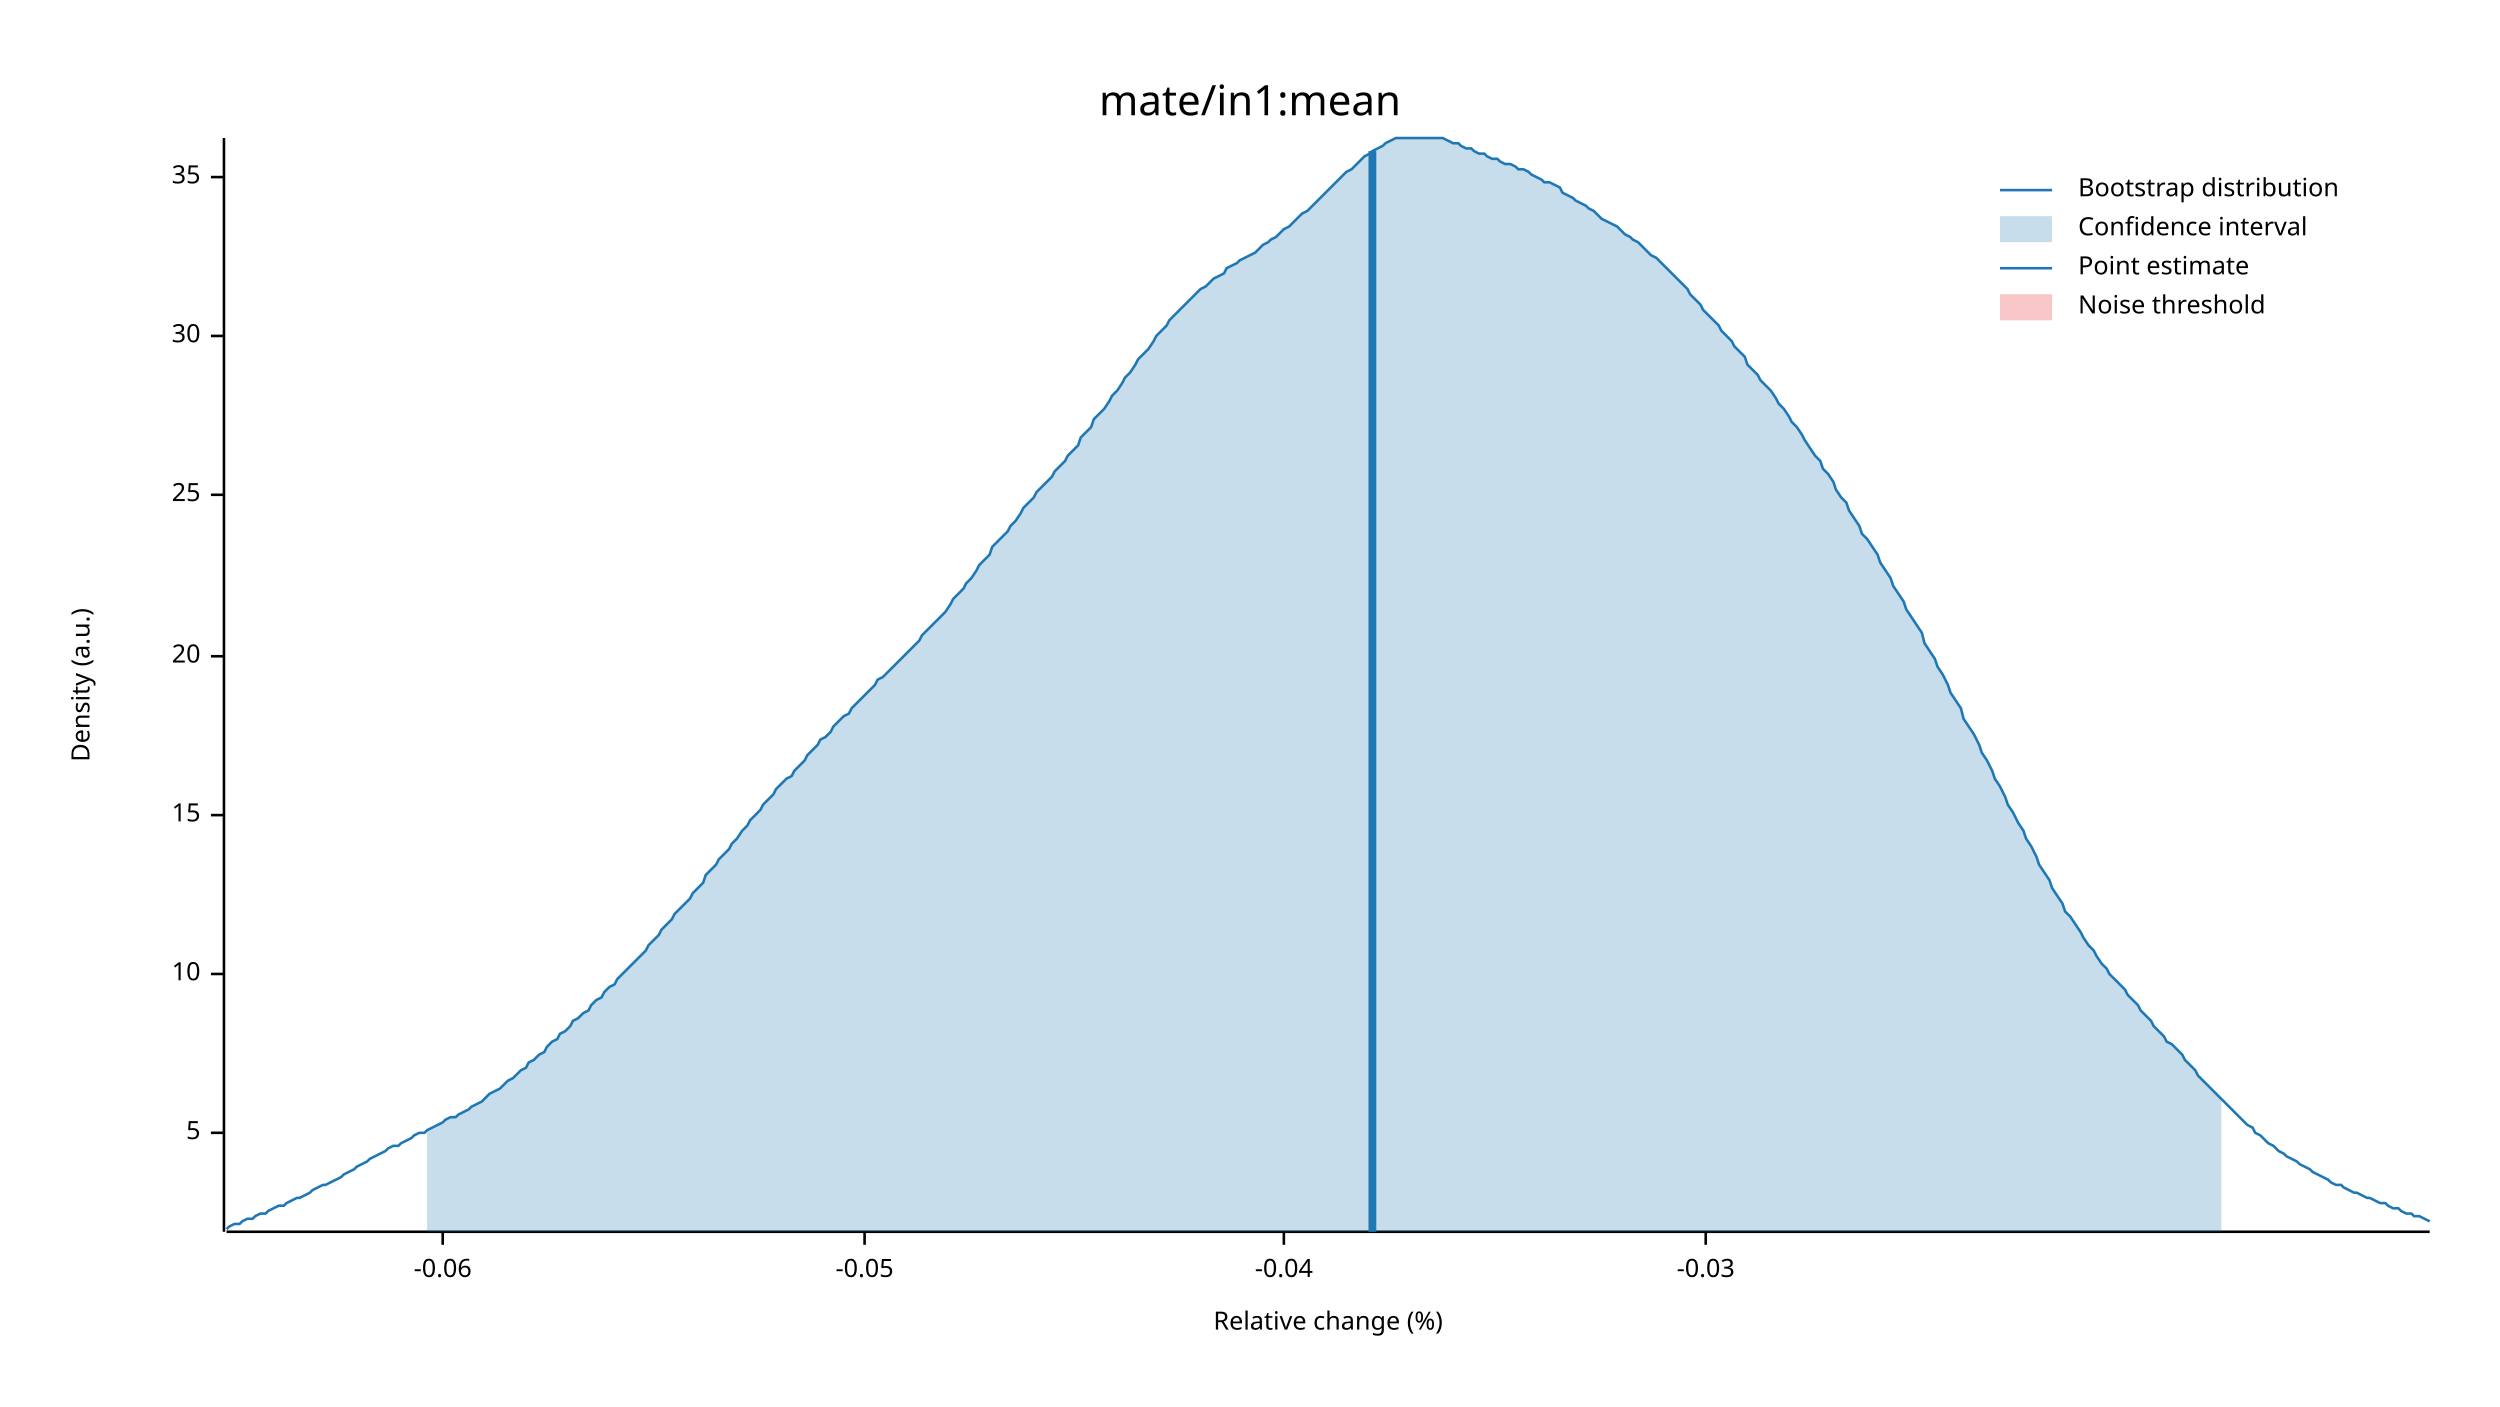
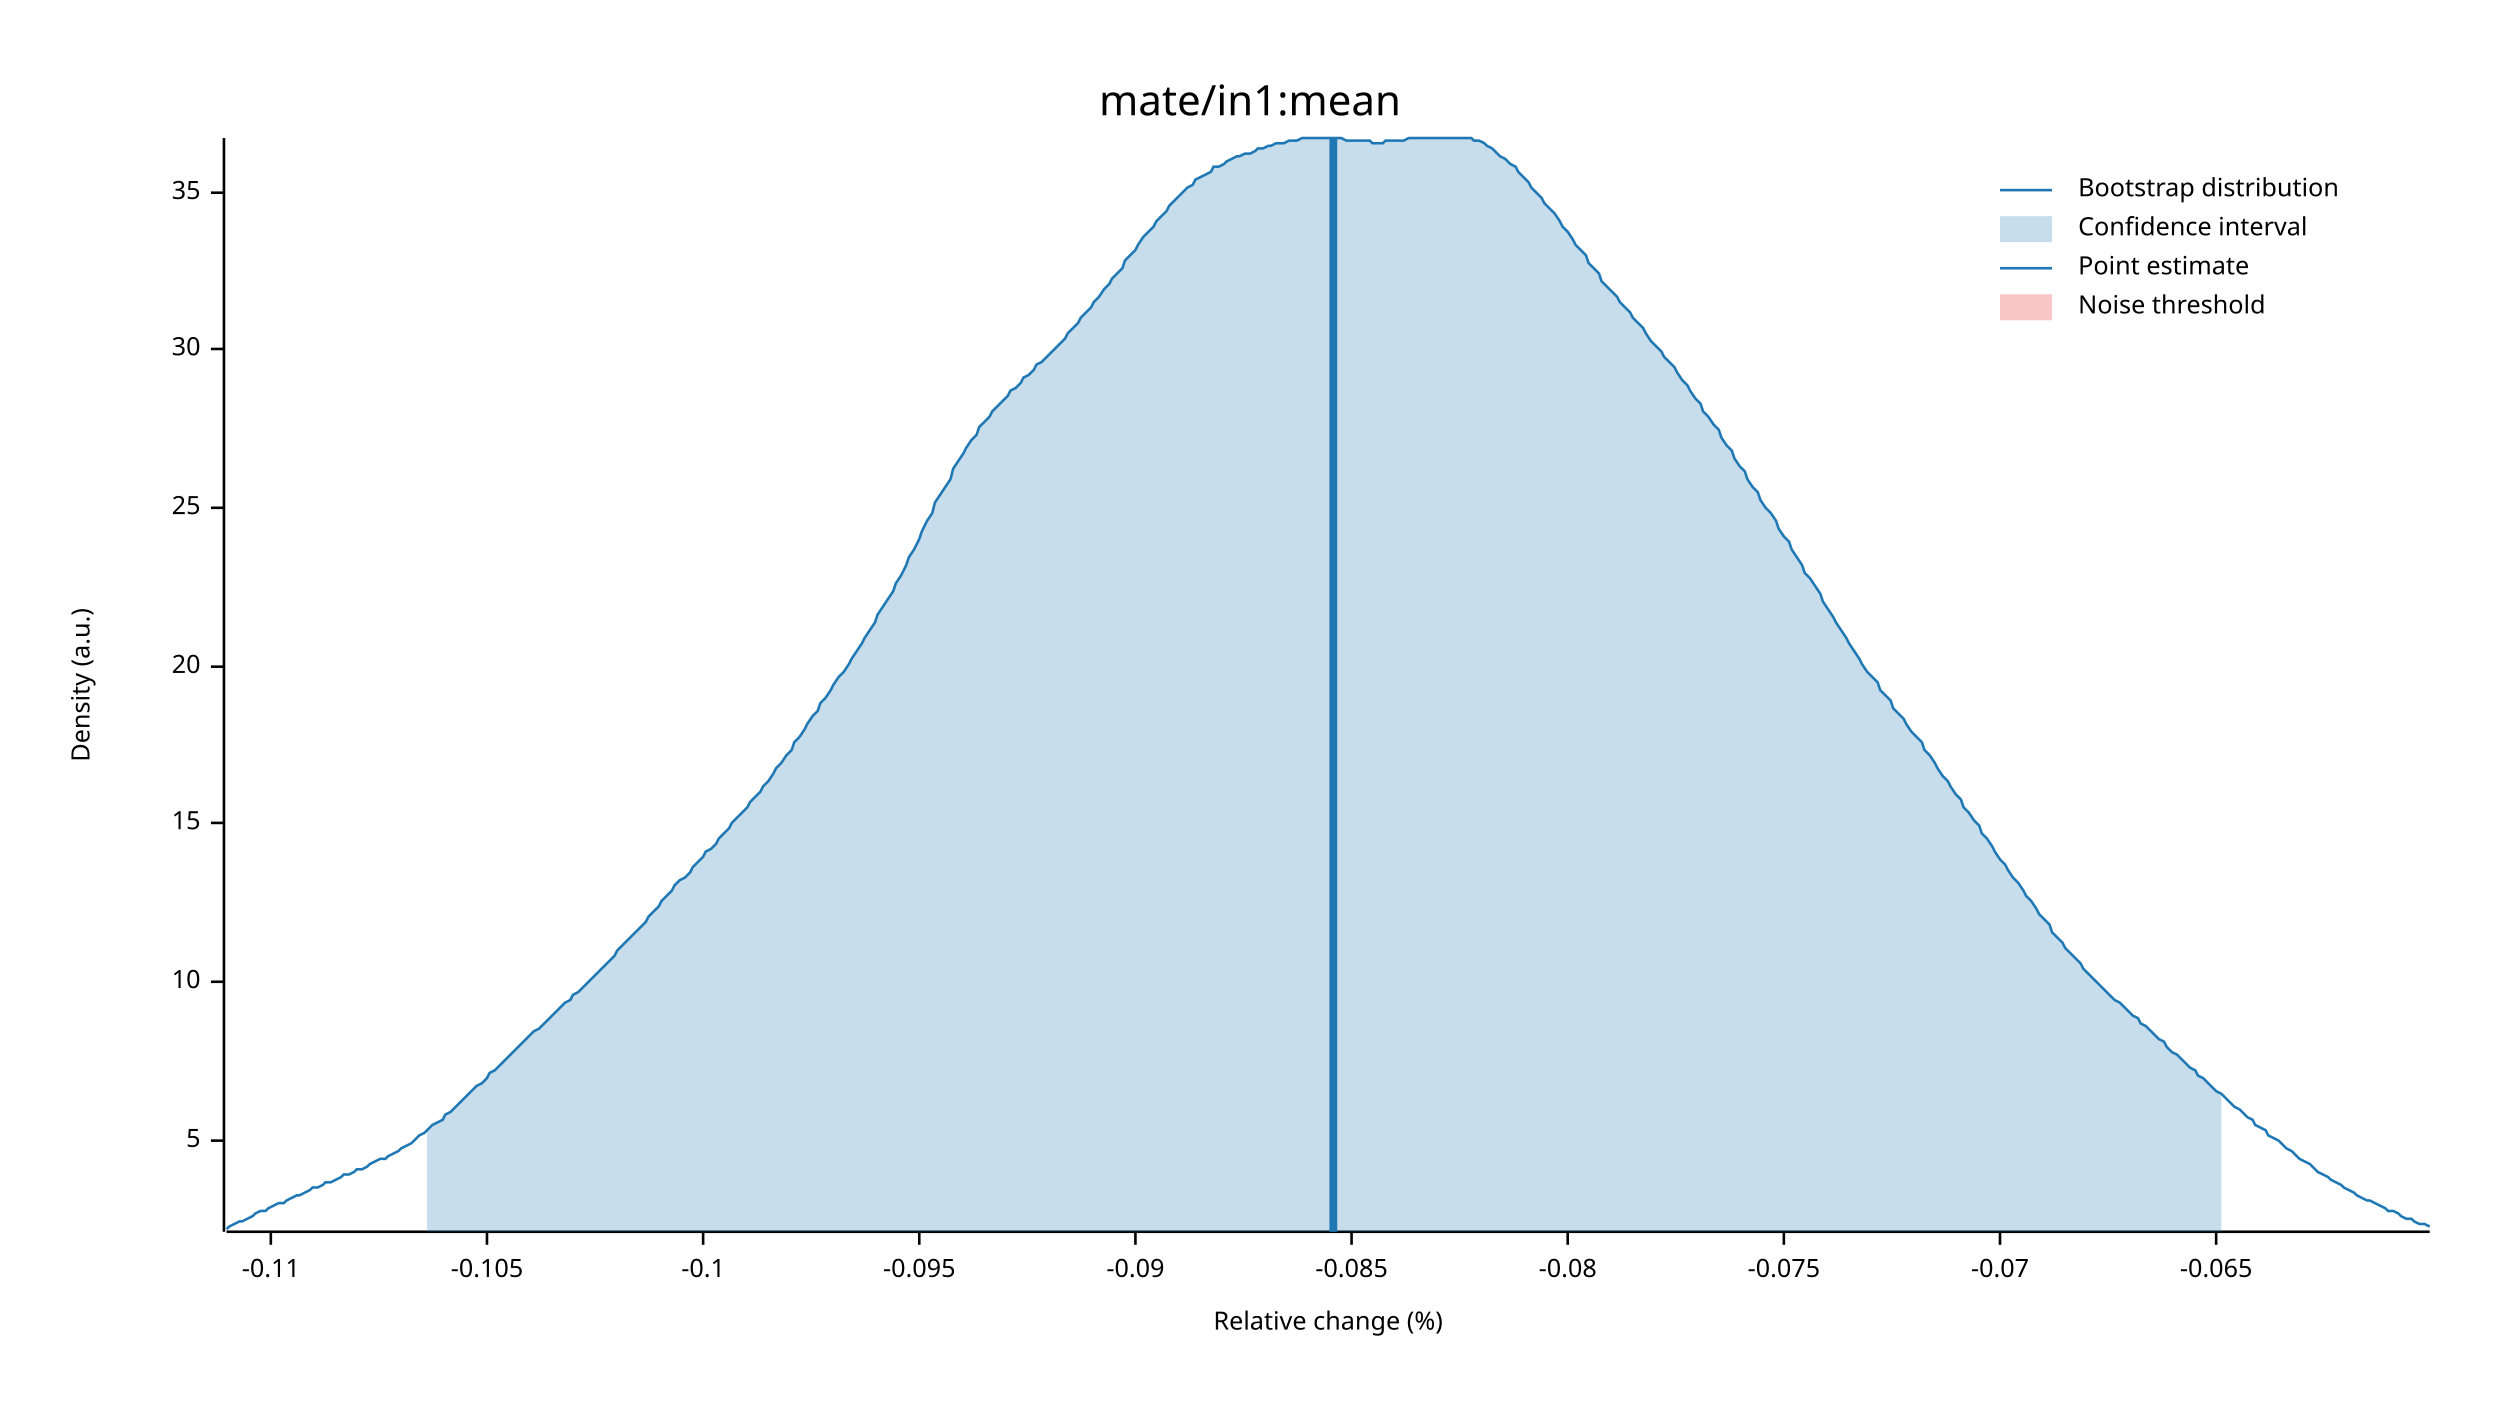
<svg xmlns="http://www.w3.org/2000/svg" width="960" height="540" viewBox="0 0 960 540">
  <text x="480" y="32" dy="0.76em" text-anchor="middle" font-family="sans-serif" font-size="16.129" opacity="1" fill="#000000">
mate/in1:mean
</text>
  <text x="27" y="263" dy="0.76em" text-anchor="middle" font-family="sans-serif" font-size="9.677" opacity="1" fill="#000000" transform="rotate(270, 27, 263)">
Density (a.u.)
</text>
  <text x="510" y="513" dy="-0.5ex" text-anchor="middle" font-family="sans-serif" font-size="9.677" opacity="1" fill="#000000">
Relative change (%)
</text>
  <polyline fill="none" opacity="1" stroke="#000000" stroke-width="1" points="86,53 86,473 " />
-   <text x="77" y="435" dy="0.5ex" text-anchor="end" font-family="sans-serif" font-size="9.677" opacity="1" fill="#000000">
+   <text x="77" y="438" dy="0.5ex" text-anchor="end" font-family="sans-serif" font-size="9.677" opacity="1" fill="#000000">
5
</text>
-   <polyline fill="none" opacity="1" stroke="#000000" stroke-width="1" points="81,435 86,435 " />
-   <text x="77" y="374" dy="0.5ex" text-anchor="end" font-family="sans-serif" font-size="9.677" opacity="1" fill="#000000">
+   <polyline fill="none" opacity="1" stroke="#000000" stroke-width="1" points="81,438 86,438 " />
+   <text x="77" y="377" dy="0.5ex" text-anchor="end" font-family="sans-serif" font-size="9.677" opacity="1" fill="#000000">
10
</text>
-   <polyline fill="none" opacity="1" stroke="#000000" stroke-width="1" points="81,374 86,374 " />
-   <text x="77" y="313" dy="0.5ex" text-anchor="end" font-family="sans-serif" font-size="9.677" opacity="1" fill="#000000">
+   <polyline fill="none" opacity="1" stroke="#000000" stroke-width="1" points="81,377 86,377 " />
+   <text x="77" y="316" dy="0.5ex" text-anchor="end" font-family="sans-serif" font-size="9.677" opacity="1" fill="#000000">
15
</text>
-   <polyline fill="none" opacity="1" stroke="#000000" stroke-width="1" points="81,313 86,313 " />
-   <text x="77" y="252" dy="0.5ex" text-anchor="end" font-family="sans-serif" font-size="9.677" opacity="1" fill="#000000">
+   <polyline fill="none" opacity="1" stroke="#000000" stroke-width="1" points="81,316 86,316 " />
+   <text x="77" y="256" dy="0.5ex" text-anchor="end" font-family="sans-serif" font-size="9.677" opacity="1" fill="#000000">
20
</text>
-   <polyline fill="none" opacity="1" stroke="#000000" stroke-width="1" points="81,252 86,252 " />
-   <text x="77" y="190" dy="0.5ex" text-anchor="end" font-family="sans-serif" font-size="9.677" opacity="1" fill="#000000">
+   <polyline fill="none" opacity="1" stroke="#000000" stroke-width="1" points="81,256 86,256 " />
+   <text x="77" y="195" dy="0.5ex" text-anchor="end" font-family="sans-serif" font-size="9.677" opacity="1" fill="#000000">
25
</text>
-   <polyline fill="none" opacity="1" stroke="#000000" stroke-width="1" points="81,190 86,190 " />
-   <text x="77" y="129" dy="0.5ex" text-anchor="end" font-family="sans-serif" font-size="9.677" opacity="1" fill="#000000">
+   <polyline fill="none" opacity="1" stroke="#000000" stroke-width="1" points="81,195 86,195 " />
+   <text x="77" y="134" dy="0.5ex" text-anchor="end" font-family="sans-serif" font-size="9.677" opacity="1" fill="#000000">
30
</text>
-   <polyline fill="none" opacity="1" stroke="#000000" stroke-width="1" points="81,129 86,129 " />
-   <text x="77" y="68" dy="0.5ex" text-anchor="end" font-family="sans-serif" font-size="9.677" opacity="1" fill="#000000">
+   <polyline fill="none" opacity="1" stroke="#000000" stroke-width="1" points="81,134 86,134 " />
+   <text x="77" y="74" dy="0.5ex" text-anchor="end" font-family="sans-serif" font-size="9.677" opacity="1" fill="#000000">
35
</text>
-   <polyline fill="none" opacity="1" stroke="#000000" stroke-width="1" points="81,68 86,68 " />
+   <polyline fill="none" opacity="1" stroke="#000000" stroke-width="1" points="81,74 86,74 " />
  <polyline fill="none" opacity="1" stroke="#000000" stroke-width="1" points="87,473 933,473 " />
-   <text x="170" y="483" dy="0.76em" text-anchor="middle" font-family="sans-serif" font-size="9.677" opacity="1" fill="#000000">
- -0.06
+   <text x="104" y="483" dy="0.76em" text-anchor="middle" font-family="sans-serif" font-size="9.677" opacity="1" fill="#000000">
+ -0.11
</text>
-   <polyline fill="none" opacity="1" stroke="#000000" stroke-width="1" points="170,473 170,478 " />
-   <text x="332" y="483" dy="0.76em" text-anchor="middle" font-family="sans-serif" font-size="9.677" opacity="1" fill="#000000">
- -0.05
+   <polyline fill="none" opacity="1" stroke="#000000" stroke-width="1" points="104,473 104,478 " />
+   <text x="187" y="483" dy="0.76em" text-anchor="middle" font-family="sans-serif" font-size="9.677" opacity="1" fill="#000000">
+ -0.105
</text>
-   <polyline fill="none" opacity="1" stroke="#000000" stroke-width="1" points="332,473 332,478 " />
-   <text x="493" y="483" dy="0.76em" text-anchor="middle" font-family="sans-serif" font-size="9.677" opacity="1" fill="#000000">
- -0.04
+   <polyline fill="none" opacity="1" stroke="#000000" stroke-width="1" points="187,473 187,478 " />
+   <text x="270" y="483" dy="0.76em" text-anchor="middle" font-family="sans-serif" font-size="9.677" opacity="1" fill="#000000">
+ -0.1
</text>
-   <polyline fill="none" opacity="1" stroke="#000000" stroke-width="1" points="493,473 493,478 " />
-   <text x="655" y="483" dy="0.76em" text-anchor="middle" font-family="sans-serif" font-size="9.677" opacity="1" fill="#000000">
- -0.03
+   <polyline fill="none" opacity="1" stroke="#000000" stroke-width="1" points="270,473 270,478 " />
+   <text x="353" y="483" dy="0.76em" text-anchor="middle" font-family="sans-serif" font-size="9.677" opacity="1" fill="#000000">
+ -0.095
</text>
-   <polyline fill="none" opacity="1" stroke="#000000" stroke-width="1" points="655,473 655,478 " />
-   <polyline fill="none" opacity="1" stroke="#1F78B4" stroke-width="1" points="87,472 88,471 90,470 92,470 93,469 95,468 97,468 98,467 100,466 102,466 103,465 105,464 107,463 109,463 110,462 112,461 114,460 115,460 117,459 119,458 120,457 122,456 124,455 125,455 127,454 129,453 131,452 132,451 134,450 136,449 137,448 139,447 141,446 142,445 144,444 146,443 148,442 149,441 151,440 153,440 154,439 156,438 158,437 159,436 161,435 163,435 164,434 166,433 168,432 170,431 171,430 173,429 175,429 176,428 178,427 180,426 181,425 183,424 185,423 187,421 188,420 190,419 192,418 193,417 195,415 197,414 198,413 200,411 202,410 203,408 205,407 207,405 209,404 210,402 212,400 214,399 215,397 217,396 219,394 220,392 222,391 224,389 226,388 227,386 229,384 231,383 232,381 234,379 236,378 237,376 239,374 241,372 242,371 244,369 246,367 248,365 249,363 251,361 253,359 254,357 256,355 258,353 259,351 261,349 263,347 265,345 266,343 268,341 270,339 271,336 273,334 275,332 276,330 278,328 280,326 281,324 283,322 285,319 287,317 288,315 290,313 292,311 293,309 295,307 297,305 298,303 300,301 302,299 304,298 305,296 307,294 309,292 310,290 312,288 314,286 315,284 317,283 319,281 320,279 322,277 324,275 326,274 327,272 329,270 331,268 332,267 334,265 336,263 337,261 339,260 341,258 343,256 344,255 346,253 348,251 349,250 351,248 353,246 354,244 356,242 358,240 359,239 361,237 363,235 365,232 366,230 368,228 370,226 371,224 373,222 375,219 376,217 378,215 380,213 381,210 383,208 385,206 387,204 388,202 390,200 392,197 393,195 395,193 397,191 398,189 400,187 402,185 404,183 405,181 407,179 409,177 410,175 412,173 414,171 415,168 417,166 419,164 420,161 422,159 424,157 426,154 427,152 429,150 431,147 432,145 434,143 436,140 437,138 439,136 441,134 443,131 444,129 446,127 448,125 449,123 451,121 453,119 454,118 456,116 458,114 459,113 461,111 463,110 465,108 466,107 468,106 470,105 471,103 473,102 475,101 476,100 478,99 480,98 482,97 483,96 485,94 487,93 488,92 490,91 492,89 493,88 495,87 497,85 498,84 500,82 502,81 504,79 505,78 507,76 509,74 510,73 512,71 514,69 515,68 517,66 519,65 521,63 522,62 524,60 526,59 527,58 529,57 531,56 532,55 534,54 536,53 537,53 539,53 541,53 543,53 544,53 546,53 548,53 549,53 551,53 553,53 554,53 556,54 558,55 560,55 561,56 563,57 565,57 566,58 568,59 570,59 571,60 573,61 575,61 576,62 578,63 580,63 582,64 583,65 585,65 587,66 588,67 590,68 592,69 593,70 595,70 597,71 599,72 600,74 602,75 604,76 605,77 607,78 609,79 610,80 612,81 614,83 615,84 617,85 619,86 621,87 622,88 624,90 626,91 627,92 629,93 631,95 632,96 634,98 636,99 638,101 639,102 641,104 643,106 644,107 646,109 648,111 649,113 651,115 653,117 654,119 656,121 658,123 660,125 661,127 663,129 665,131 666,133 668,135 670,137 671,140 673,142 675,144 676,146 678,148 680,150 682,153 683,155 685,157 687,160 688,162 690,164 692,167 693,169 695,172 697,175 699,177 700,180 702,182 704,185 705,188 707,191 709,193 710,196 712,199 714,202 715,205 717,207 719,210 721,213 722,216 724,219 726,222 727,225 729,228 731,231 732,234 734,237 736,240 738,243 739,247 741,250 743,253 744,256 746,259 748,263 749,266 751,269 753,272 754,276 756,279 758,282 760,286 761,289 763,292 765,296 766,299 768,302 770,306 771,309 773,312 775,316 777,319 778,322 780,325 782,329 783,332 785,335 787,338 788,341 790,344 792,347 793,350 795,352 797,355 799,358 800,360 802,363 804,365 805,367 807,370 809,372 810,374 812,376 814,378 816,380 817,382 819,384 821,386 822,388 824,390 826,392 827,394 829,396 831,398 832,400 834,401 836,403 838,405 839,407 841,409 843,411 844,413 846,415 848,417 849,418 851,420 853,422 855,424 856,425 858,427 860,429 861,430 863,432 865,433 866,435 868,436 870,438 871,439 873,440 875,442 877,443 878,444 880,445 882,446 883,447 885,448 887,449 888,450 890,451 892,452 894,453 895,454 897,455 899,455 900,456 902,457 904,458 905,458 907,459 909,460 910,460 912,461 914,462 916,462 917,463 919,464 921,464 922,465 924,466 926,466 927,467 929,467 931,468 933,469 " />
-   <polygon opacity="0.25" fill="#1F78B4" points="164,434 166,433 168,432 170,431 171,430 173,429 175,429 176,428 178,427 180,426 181,425 183,424 185,423 187,421 188,420 190,419 192,418 193,417 195,415 197,414 198,413 200,411 202,410 203,408 205,407 207,405 209,404 210,402 212,400 214,399 215,397 217,396 219,394 220,392 222,391 224,389 226,388 227,386 229,384 231,383 232,381 234,379 236,378 237,376 239,374 241,372 242,371 244,369 246,367 248,365 249,363 251,361 253,359 254,357 256,355 258,353 259,351 261,349 263,347 265,345 266,343 268,341 270,339 271,336 273,334 275,332 276,330 278,328 280,326 281,324 283,322 285,319 287,317 288,315 290,313 292,311 293,309 295,307 297,305 298,303 300,301 302,299 304,298 305,296 307,294 309,292 310,290 312,288 314,286 315,284 317,283 319,281 320,279 322,277 324,275 326,274 327,272 329,270 331,268 332,267 334,265 336,263 337,261 339,260 341,258 343,256 344,255 346,253 348,251 349,250 351,248 353,246 354,244 356,242 358,240 359,239 361,237 363,235 365,232 366,230 368,228 370,226 371,224 373,222 375,219 376,217 378,215 380,213 381,210 383,208 385,206 387,204 388,202 390,200 392,197 393,195 395,193 397,191 398,189 400,187 402,185 404,183 405,181 407,179 409,177 410,175 412,173 414,171 415,168 417,166 419,164 420,161 422,159 424,157 426,154 427,152 429,150 431,147 432,145 434,143 436,140 437,138 439,136 441,134 443,131 444,129 446,127 448,125 449,123 451,121 453,119 454,118 456,116 458,114 459,113 461,111 463,110 465,108 466,107 468,106 470,105 471,103 473,102 475,101 476,100 478,99 480,98 482,97 483,96 485,94 487,93 488,92 490,91 492,89 493,88 495,87 497,85 498,84 500,82 502,81 504,79 505,78 507,76 509,74 510,73 512,71 514,69 515,68 517,66 519,65 521,63 522,62 524,60 526,59 527,58 529,57 531,56 532,55 534,54 536,53 537,53 539,53 541,53 543,53 544,53 546,53 548,53 549,53 551,53 553,53 554,53 556,54 558,55 560,55 561,56 563,57 565,57 566,58 568,59 570,59 571,60 573,61 575,61 576,62 578,63 580,63 582,64 583,65 585,65 587,66 588,67 590,68 592,69 593,70 595,70 597,71 599,72 600,74 602,75 604,76 605,77 607,78 609,79 610,80 612,81 614,83 615,84 617,85 619,86 621,87 622,88 624,90 626,91 627,92 629,93 631,95 632,96 634,98 636,99 638,101 639,102 641,104 643,106 644,107 646,109 648,111 649,113 651,115 653,117 654,119 656,121 658,123 660,125 661,127 663,129 665,131 666,133 668,135 670,137 671,140 673,142 675,144 676,146 678,148 680,150 682,153 683,155 685,157 687,160 688,162 690,164 692,167 693,169 695,172 697,175 699,177 700,180 702,182 704,185 705,188 707,191 709,193 710,196 712,199 714,202 715,205 717,207 719,210 721,213 722,216 724,219 726,222 727,225 729,228 731,231 732,234 734,237 736,240 738,243 739,247 741,250 743,253 744,256 746,259 748,263 749,266 751,269 753,272 754,276 756,279 758,282 760,286 761,289 763,292 765,296 766,299 768,302 770,306 771,309 773,312 775,316 777,319 778,322 780,325 782,329 783,332 785,335 787,338 788,341 790,344 792,347 793,350 795,352 797,355 799,358 800,360 802,363 804,365 805,367 807,370 809,372 810,374 812,376 814,378 816,380 817,382 819,384 821,386 822,388 824,390 826,392 827,394 829,396 831,398 832,400 834,401 836,403 838,405 839,407 841,409 843,411 844,413 846,415 848,417 849,418 851,420 853,422 853,473 164,473 " />
-   <polyline fill="none" opacity="1" stroke="#1F78B4" stroke-width="3" points="527,473 527,58 " />
+   <polyline fill="none" opacity="1" stroke="#000000" stroke-width="1" points="353,473 353,478 " />
+   <text x="436" y="483" dy="0.76em" text-anchor="middle" font-family="sans-serif" font-size="9.677" opacity="1" fill="#000000">
+ -0.09
+ </text>
+   <polyline fill="none" opacity="1" stroke="#000000" stroke-width="1" points="436,473 436,478 " />
+   <text x="519" y="483" dy="0.76em" text-anchor="middle" font-family="sans-serif" font-size="9.677" opacity="1" fill="#000000">
+ -0.085
+ </text>
+   <polyline fill="none" opacity="1" stroke="#000000" stroke-width="1" points="519,473 519,478 " />
+   <text x="602" y="483" dy="0.76em" text-anchor="middle" font-family="sans-serif" font-size="9.677" opacity="1" fill="#000000">
+ -0.08
+ </text>
+   <polyline fill="none" opacity="1" stroke="#000000" stroke-width="1" points="602,473 602,478 " />
+   <text x="685" y="483" dy="0.76em" text-anchor="middle" font-family="sans-serif" font-size="9.677" opacity="1" fill="#000000">
+ -0.075
+ </text>
+   <polyline fill="none" opacity="1" stroke="#000000" stroke-width="1" points="685,473 685,478 " />
+   <text x="768" y="483" dy="0.76em" text-anchor="middle" font-family="sans-serif" font-size="9.677" opacity="1" fill="#000000">
+ -0.07
+ </text>
+   <polyline fill="none" opacity="1" stroke="#000000" stroke-width="1" points="768,473 768,478 " />
+   <text x="851" y="483" dy="0.76em" text-anchor="middle" font-family="sans-serif" font-size="9.677" opacity="1" fill="#000000">
+ -0.065
+ </text>
+   <polyline fill="none" opacity="1" stroke="#000000" stroke-width="1" points="851,473 851,478 " />
+   <polyline fill="none" opacity="1" stroke="#1F78B4" stroke-width="1" points="87,472 88,471 90,470 92,469 93,469 95,468 97,467 98,466 100,465 102,465 103,464 105,463 107,462 109,462 110,461 112,460 114,459 115,459 117,458 119,457 120,456 122,456 124,455 125,454 127,454 129,453 131,452 132,451 134,451 136,450 137,449 139,449 141,448 142,447 144,446 146,445 148,445 149,444 151,443 153,442 154,441 156,440 158,439 159,438 161,436 163,435 164,434 166,432 168,431 170,430 171,428 173,427 175,425 176,424 178,422 180,420 181,419 183,417 185,416 187,414 188,412 190,411 192,409 193,408 195,406 197,404 198,403 200,401 202,399 203,398 205,396 207,395 209,393 210,392 212,390 214,388 215,387 217,385 219,384 220,382 222,381 224,379 226,377 227,376 229,374 231,372 232,371 234,369 236,367 237,365 239,363 241,361 242,360 244,358 246,356 248,354 249,352 251,350 253,348 254,346 256,344 258,342 259,340 261,338 263,337 265,335 266,333 268,331 270,329 271,327 273,326 275,324 276,322 278,320 280,318 281,316 283,314 285,312 287,310 288,308 290,306 292,304 293,302 295,300 297,297 298,295 300,293 302,290 304,288 305,285 307,283 309,280 310,278 312,275 314,273 315,270 317,268 319,265 320,263 322,260 324,258 326,255 327,253 329,250 331,247 332,245 334,242 336,239 337,236 339,233 341,230 343,227 344,224 346,221 348,217 349,214 351,211 353,207 354,204 356,200 358,197 359,193 361,190 363,187 365,184 366,180 368,177 370,174 371,172 373,169 375,167 376,164 378,162 380,160 381,158 383,156 385,154 387,152 388,150 390,149 392,147 393,145 395,144 397,142 398,140 400,139 402,137 404,135 405,134 407,132 409,130 410,128 412,126 414,124 415,122 417,120 419,118 420,116 422,114 424,111 426,109 427,107 429,105 431,103 432,100 434,98 436,96 437,94 439,91 441,89 443,87 444,85 446,83 448,81 449,79 451,77 453,75 454,74 456,72 458,71 459,69 461,68 463,67 465,66 466,64 468,64 470,63 471,62 473,61 475,60 476,60 478,59 480,59 482,58 483,57 485,57 487,56 488,56 490,55 492,55 493,55 495,54 497,54 498,54 500,53 502,53 504,53 505,53 507,53 509,53 510,53 512,53 514,53 515,53 517,54 519,54 521,54 522,54 524,54 526,54 527,55 529,55 531,55 532,54 534,54 536,54 537,54 539,54 541,53 543,53 544,53 546,53 548,53 549,53 551,53 553,53 554,53 556,53 558,53 560,53 561,53 563,53 565,53 566,54 568,54 570,55 571,56 573,57 575,59 576,60 578,61 580,63 582,64 583,66 585,68 587,70 588,72 590,74 592,76 593,78 595,80 597,82 599,85 600,87 602,89 604,92 605,94 607,96 609,98 610,101 612,103 614,105 615,108 617,110 619,112 621,114 622,116 624,118 626,120 627,122 629,124 631,126 632,128 634,131 636,133 638,135 639,137 641,139 643,141 644,143 646,146 648,148 649,150 651,153 653,155 654,158 656,160 658,163 660,165 661,168 663,171 665,173 666,176 668,179 670,181 671,184 673,187 675,189 676,192 678,195 680,197 682,200 683,203 685,206 687,208 688,211 690,214 692,217 693,220 695,222 697,225 699,228 700,231 702,234 704,237 705,239 707,242 709,245 710,247 712,250 714,253 715,255 717,258 719,260 721,262 722,265 724,267 726,269 727,272 729,274 731,276 732,278 734,281 736,283 738,285 739,288 741,290 743,293 744,295 746,298 748,300 749,302 751,305 753,307 754,310 756,312 758,315 760,317 761,320 763,322 765,325 766,327 768,330 770,332 771,334 773,337 775,339 777,342 778,344 780,346 782,349 783,351 785,353 787,355 788,358 790,360 792,362 793,364 795,366 797,368 799,370 800,372 802,374 804,376 805,377 807,379 809,381 810,382 812,384 814,385 816,387 817,388 819,390 821,391 822,393 824,394 826,396 827,397 829,399 831,400 832,402 834,404 836,405 838,407 839,408 841,410 843,411 844,413 846,414 848,416 849,417 851,419 853,420 855,422 856,423 858,425 860,426 861,427 863,429 865,430 866,432 868,433 870,434 871,436 873,437 875,438 877,440 878,441 880,442 882,444 883,445 885,446 887,447 888,448 890,450 892,451 894,452 895,453 897,454 899,455 900,456 902,457 904,458 905,459 907,460 909,461 910,461 912,462 914,463 916,464 917,465 919,465 921,466 922,467 924,468 926,468 927,469 929,470 931,470 933,471 " />
+   <polygon opacity="0.25" fill="#1F78B4" points="164,434 166,432 168,431 170,430 171,428 173,427 175,425 176,424 178,422 180,420 181,419 183,417 185,416 187,414 188,412 190,411 192,409 193,408 195,406 197,404 198,403 200,401 202,399 203,398 205,396 207,395 209,393 210,392 212,390 214,388 215,387 217,385 219,384 220,382 222,381 224,379 226,377 227,376 229,374 231,372 232,371 234,369 236,367 237,365 239,363 241,361 242,360 244,358 246,356 248,354 249,352 251,350 253,348 254,346 256,344 258,342 259,340 261,338 263,337 265,335 266,333 268,331 270,329 271,327 273,326 275,324 276,322 278,320 280,318 281,316 283,314 285,312 287,310 288,308 290,306 292,304 293,302 295,300 297,297 298,295 300,293 302,290 304,288 305,285 307,283 309,280 310,278 312,275 314,273 315,270 317,268 319,265 320,263 322,260 324,258 326,255 327,253 329,250 331,247 332,245 334,242 336,239 337,236 339,233 341,230 343,227 344,224 346,221 348,217 349,214 351,211 353,207 354,204 356,200 358,197 359,193 361,190 363,187 365,184 366,180 368,177 370,174 371,172 373,169 375,167 376,164 378,162 380,160 381,158 383,156 385,154 387,152 388,150 390,149 392,147 393,145 395,144 397,142 398,140 400,139 402,137 404,135 405,134 407,132 409,130 410,128 412,126 414,124 415,122 417,120 419,118 420,116 422,114 424,111 426,109 427,107 429,105 431,103 432,100 434,98 436,96 437,94 439,91 441,89 443,87 444,85 446,83 448,81 449,79 451,77 453,75 454,74 456,72 458,71 459,69 461,68 463,67 465,66 466,64 468,64 470,63 471,62 473,61 475,60 476,60 478,59 480,59 482,58 483,57 485,57 487,56 488,56 490,55 492,55 493,55 495,54 497,54 498,54 500,53 502,53 504,53 505,53 507,53 509,53 510,53 512,53 514,53 515,53 517,54 519,54 521,54 522,54 524,54 526,54 527,55 529,55 531,55 532,54 534,54 536,54 537,54 539,54 541,53 543,53 544,53 546,53 548,53 549,53 551,53 553,53 554,53 556,53 558,53 560,53 561,53 563,53 565,53 566,54 568,54 570,55 571,56 573,57 575,59 576,60 578,61 580,63 582,64 583,66 585,68 587,70 588,72 590,74 592,76 593,78 595,80 597,82 599,85 600,87 602,89 604,92 605,94 607,96 609,98 610,101 612,103 614,105 615,108 617,110 619,112 621,114 622,116 624,118 626,120 627,122 629,124 631,126 632,128 634,131 636,133 638,135 639,137 641,139 643,141 644,143 646,146 648,148 649,150 651,153 653,155 654,158 656,160 658,163 660,165 661,168 663,171 665,173 666,176 668,179 670,181 671,184 673,187 675,189 676,192 678,195 680,197 682,200 683,203 685,206 687,208 688,211 690,214 692,217 693,220 695,222 697,225 699,228 700,231 702,234 704,237 705,239 707,242 709,245 710,247 712,250 714,253 715,255 717,258 719,260 721,262 722,265 724,267 726,269 727,272 729,274 731,276 732,278 734,281 736,283 738,285 739,288 741,290 743,293 744,295 746,298 748,300 749,302 751,305 753,307 754,310 756,312 758,315 760,317 761,320 763,322 765,325 766,327 768,330 770,332 771,334 773,337 775,339 777,342 778,344 780,346 782,349 783,351 785,353 787,355 788,358 790,360 792,362 793,364 795,366 797,368 799,370 800,372 802,374 804,376 805,377 807,379 809,381 810,382 812,384 814,385 816,387 817,388 819,390 821,391 822,393 824,394 826,396 827,397 829,399 831,400 832,402 834,404 836,405 838,407 839,408 841,410 843,411 844,413 846,414 848,416 849,417 851,419 853,420 853,473 164,473 " />
+   <polyline fill="none" opacity="1" stroke="#1F78B4" stroke-width="3" points="512,473 512,53 " />
  <rect x="510" y="53" width="0" height="419" opacity="0.1" fill="#E31A1C" stroke="none" />
  <text x="798" y="68" dy="0.76em" text-anchor="start" font-family="sans-serif" font-size="9.677" opacity="1" fill="#000000">
Bootstrap distribution
</text>
  <text x="798" y="83" dy="0.76em" text-anchor="start" font-family="sans-serif" font-size="9.677" opacity="1" fill="#000000">
Confidence interval
</text>
  <text x="798" y="98" dy="0.76em" text-anchor="start" font-family="sans-serif" font-size="9.677" opacity="1" fill="#000000">
Point estimate
</text>
  <text x="798" y="113" dy="0.76em" text-anchor="start" font-family="sans-serif" font-size="9.677" opacity="1" fill="#000000">
Noise threshold
</text>
  <polyline fill="none" opacity="1" stroke="#1F78B4" stroke-width="1" points="768,73 788,73 " />
  <rect x="768" y="83" width="20" height="10" opacity="0.25" fill="#1F78B4" stroke="none" />
  <polyline fill="none" opacity="1" stroke="#1F78B4" stroke-width="1" points="768,103 788,103 " />
  <rect x="768" y="113" width="20" height="10" opacity="0.25" fill="#E31A1C" stroke="none" />
</svg>
